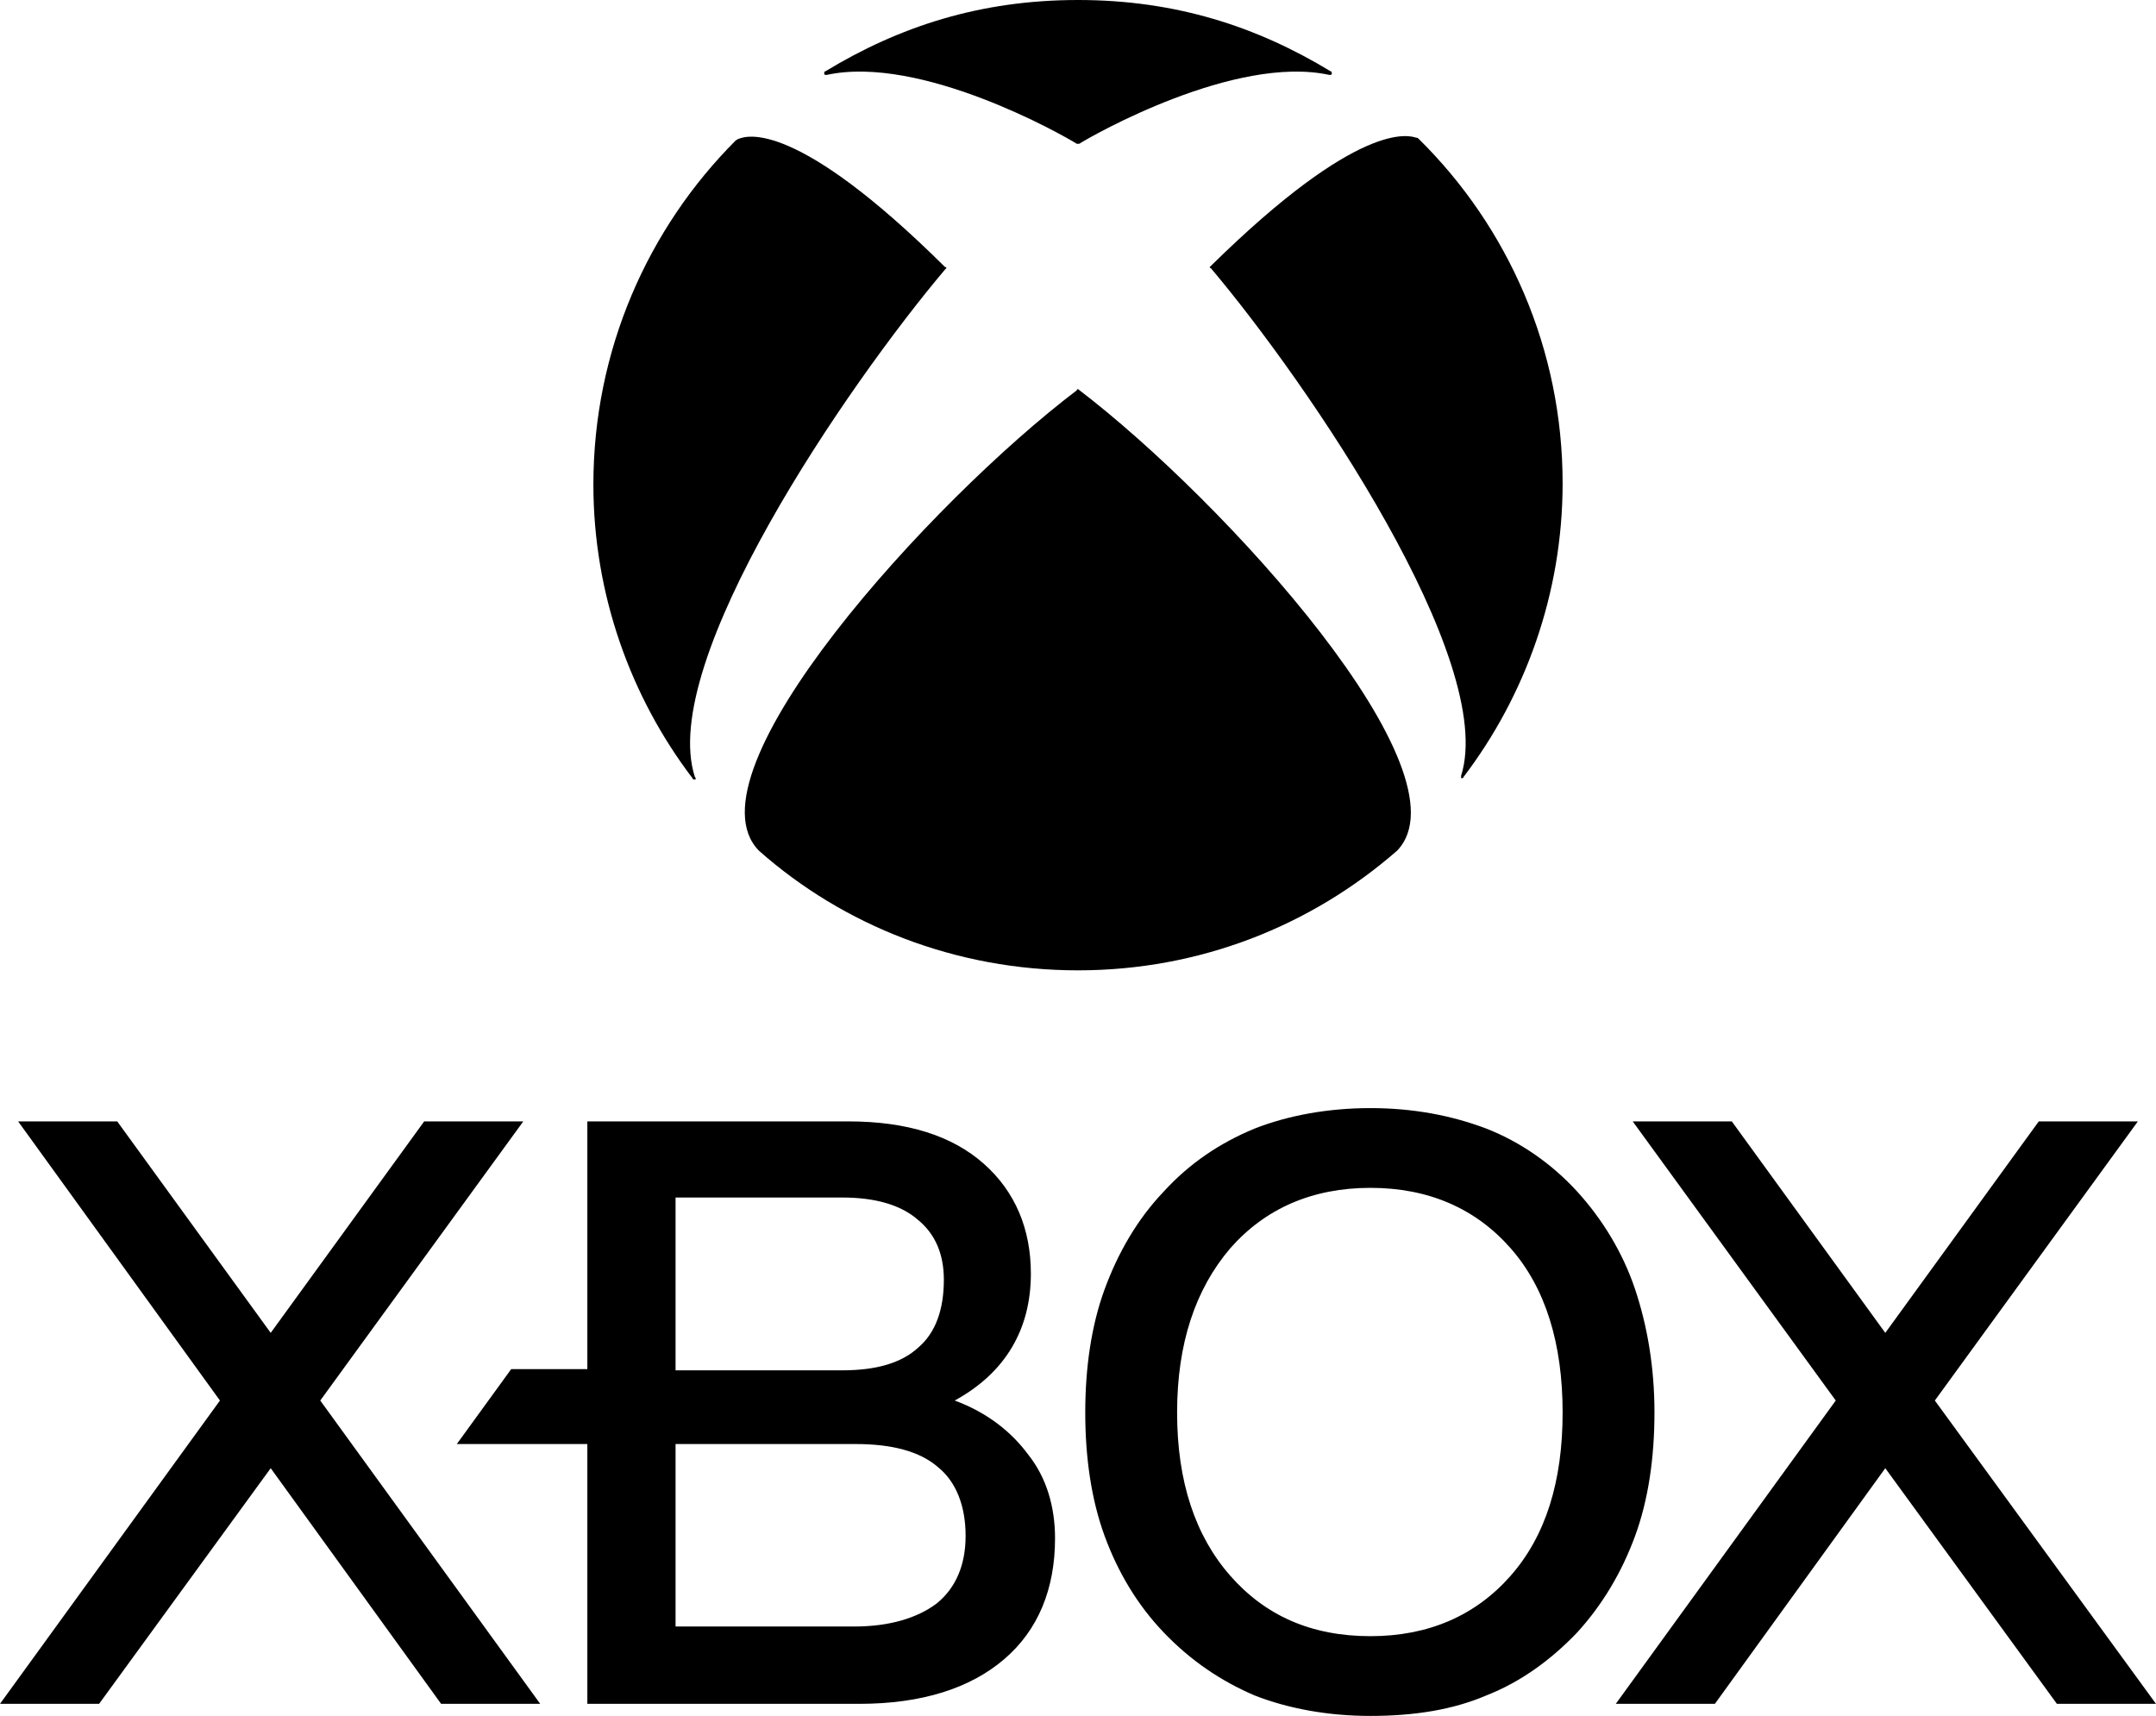
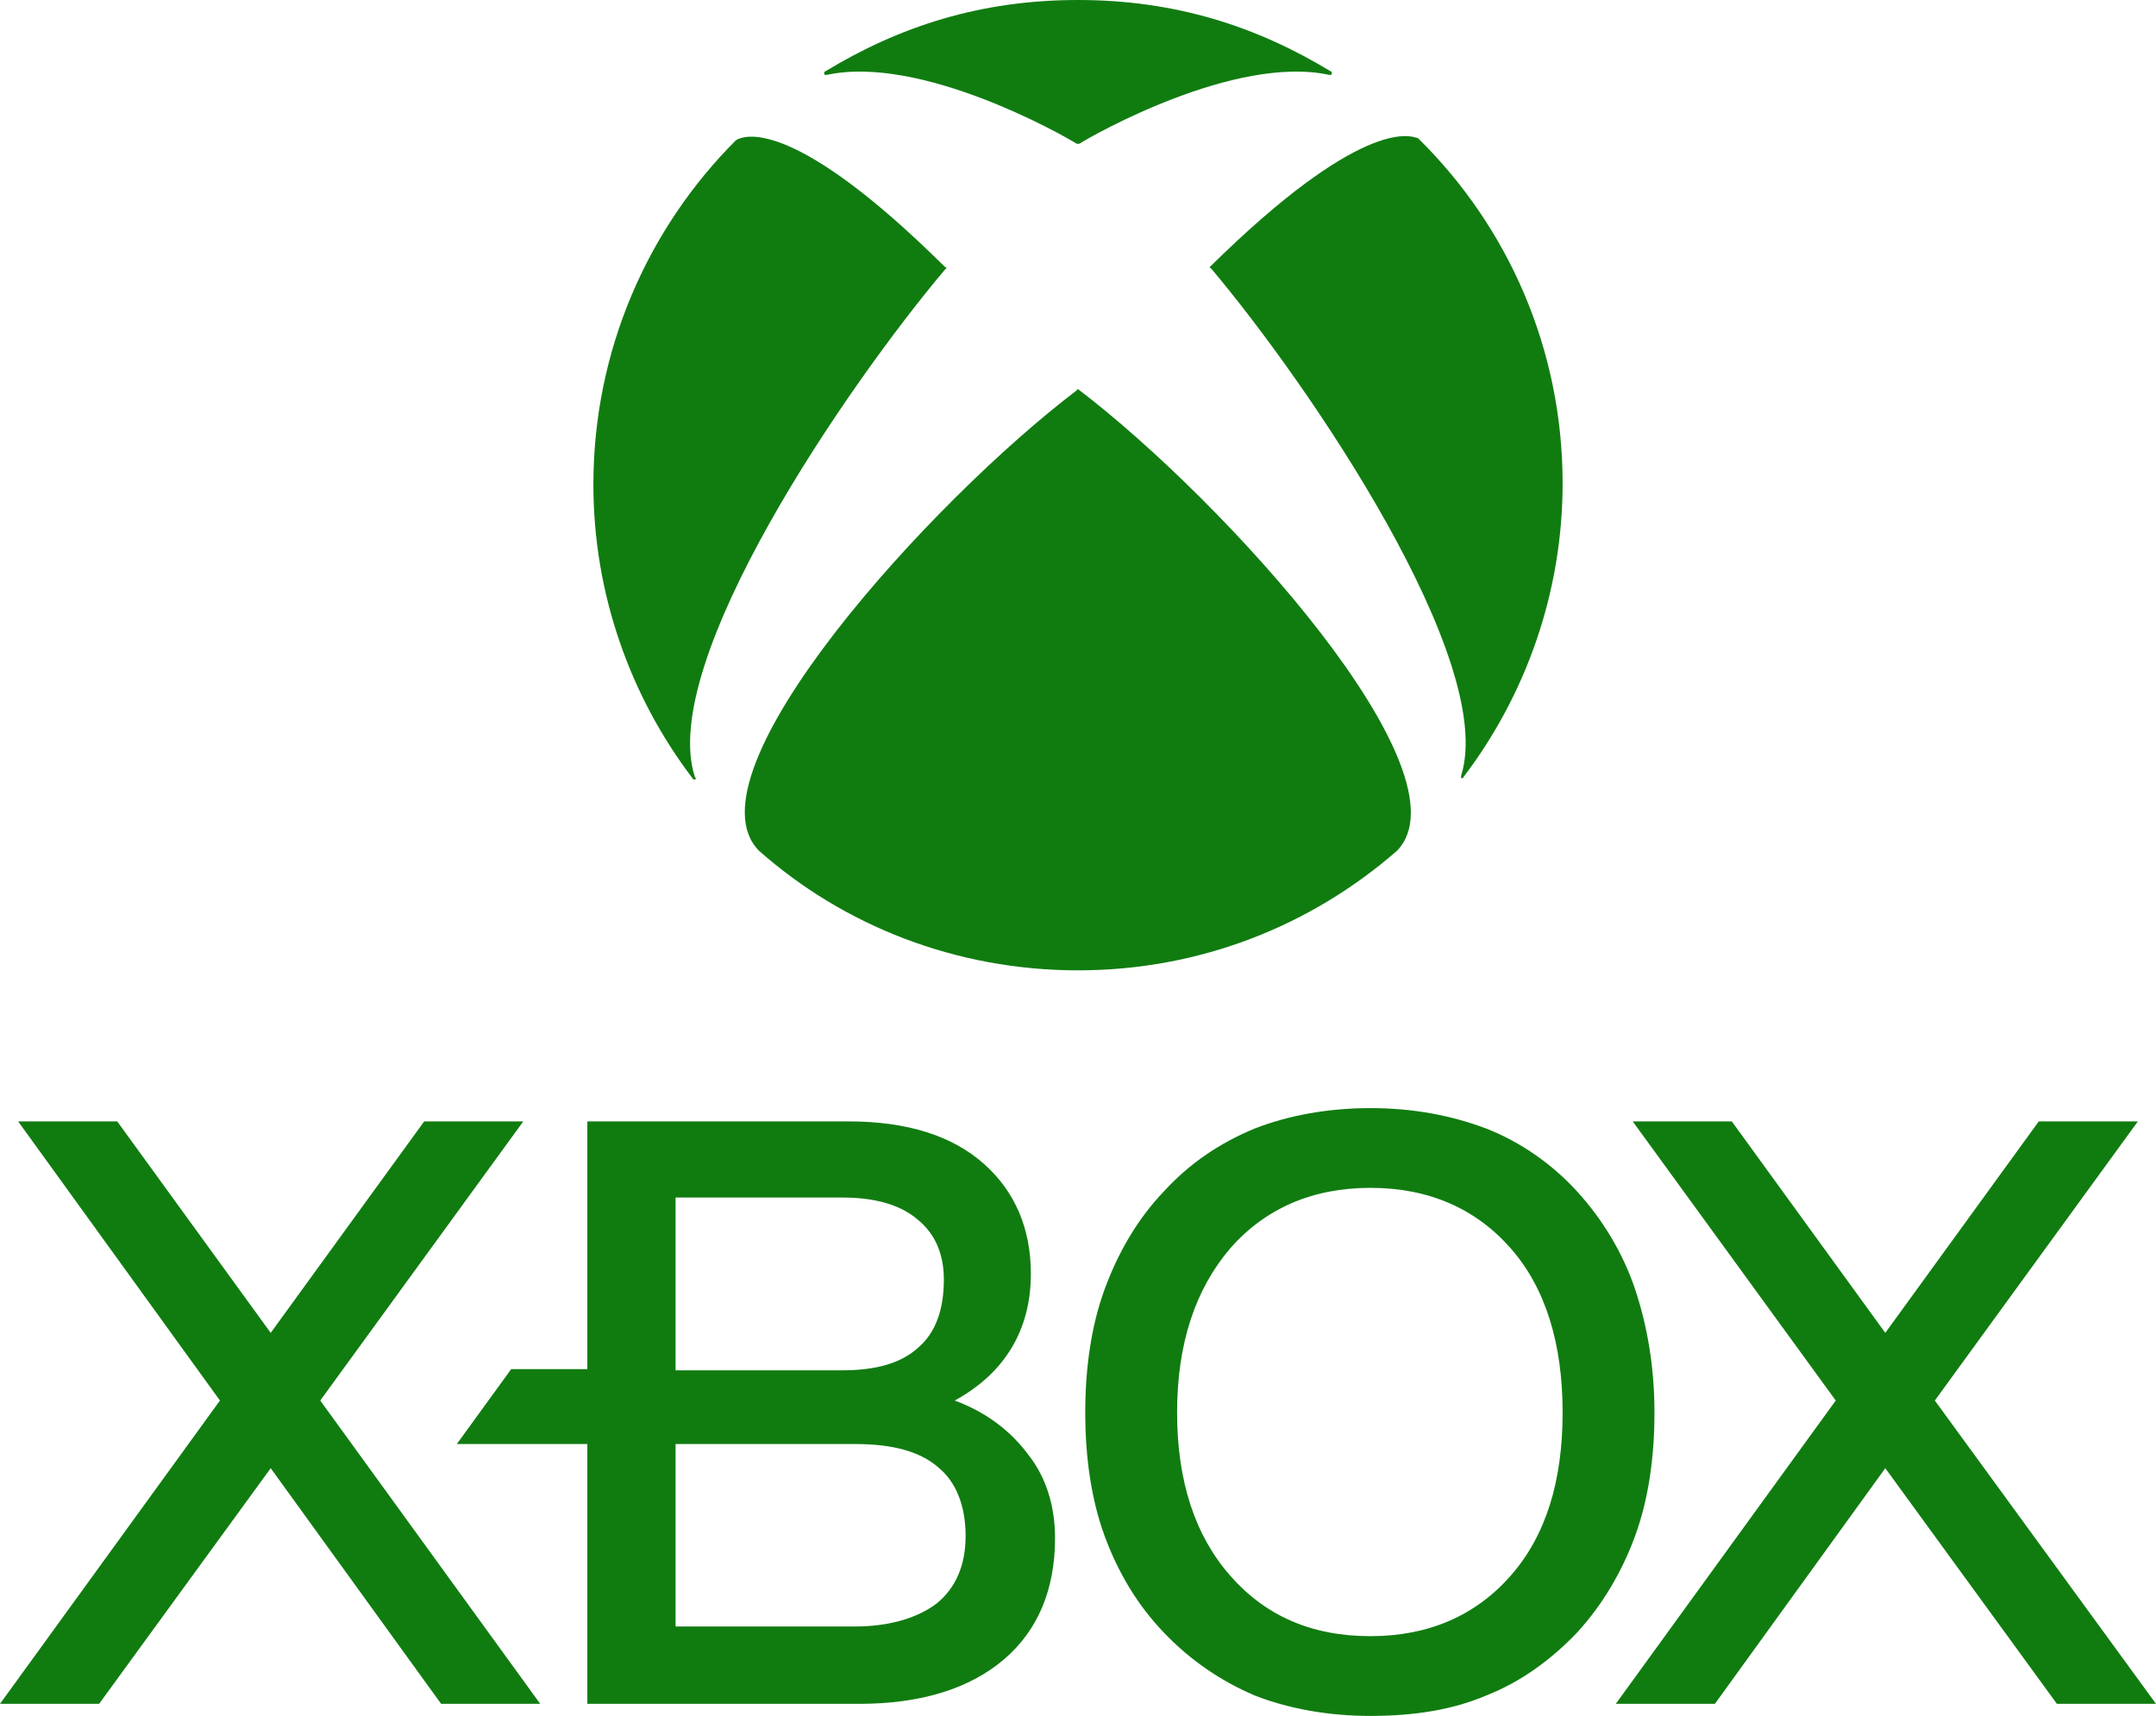
- <svg xmlns="http://www.w3.org/2000/svg" version="1.1" id="Layer_1" x="0px" y="0px" width="713.6px" height="568px" viewBox="0 0 713.6 568" style="enable-background:new 0 0 713.6 568;" xml:space="preserve">
-   <g>
-     <path d="M178.8,564H146l-56.4-78l-56.8,78H0l72.8-100.4L6,371.2h32.8l50.8,70l50.8-70h32.8L106,463.6L178.8,564z M349.2,509.2   c0,16.8-5.6,30.4-16.8,40s-27.2,14.8-48,14.8h-90v-86h-43.2l18-24.8h25.2v-82h86.4c19.6,0,34.4,4.8,44.8,14s15.6,21.6,15.6,36.4   c0,18.4-8.4,32.8-25.2,42c10.8,4,18.8,10.4,24.4,18C346.4,489.2,349.2,498.8,349.2,509.2z M223.6,453.6h55.2   c11.2,0,19.6-2.4,25.2-7.6c5.6-4.8,8.4-12.4,8.4-22.4c0-8.4-2.8-15.2-8.8-20c-5.6-4.8-14-7.2-24.8-7.2h-55.2L223.6,453.6   L223.6,453.6z M319.6,508.4c0-10-3.2-18-9.2-22.8c-6-5.2-15.2-7.6-27.2-7.6h-59.6v60.4h59.2c11.6,0,20.8-2.8,27.2-7.6   C316.4,525.6,319.6,518,319.6,508.4L319.6,508.4z M547.6,467.6c0,14.8-2,28.8-6.4,40.8c-4.4,12-10.8,22.8-19.2,32   c-8.8,9.2-18.8,16.4-30,20.8c-11.2,4.8-24,6.8-38.4,6.8c-14,0-27.2-2.4-38.4-6.8c-11.2-4.8-21.2-11.6-30-20.8s-15.2-20-19.6-32   s-6.4-26-6.4-40.8s2-28.8,6.4-40.8s10.8-23.2,19.6-32.4c8.4-9.2,18.4-16,30-20.8c11.2-4.4,24.4-6.8,38.4-6.8s26.8,2.4,38.4,6.8   c11.2,4.4,21.6,11.6,30,20.8s15.2,20.4,19.2,32.4S547.6,452.4,547.6,467.6z M389.6,467.6c0,22.8,6,40.8,17.6,54   c11.6,13.2,26.8,20,46.4,20c19.2,0,34.8-6.8,46.4-20s17.2-31.2,17.2-54s-5.6-41.2-17.2-54.4s-27.2-20-46.4-20s-34.8,6.8-46.4,20   C395.6,426.8,389.6,444.8,389.6,467.6z M640.4,463.6l67.2-92.4h-32.8l-50.8,70l-50.8-70h-32.8l67.2,92.4L534.8,564h32.8l56.4-78   l56.8,78h32.8L640.4,463.6z" />
-     <path d="M356.8,128.8C356.8,128.8,357.2,128.8,356.8,128.8c48.4,36.8,130.4,127.2,105.6,152.8c-28.4,24.8-65.2,39.6-105.6,39.6   s-77.6-14.8-105.6-39.6c-25.2-25.6,57.2-116,105.2-152.4C356.4,128.8,356.8,128.8,356.8,128.8z M440.4,23.6   C416,8.8,389.2,0,356.8,0s-59.2,8.8-83.6,23.6c-0.4,0-0.4,0.4-0.4,0.8s0.4,0.4,0.8,0.4c31.2-6.8,78.4,20,82.8,22.8h0.4h0.4   c4.4-2.8,51.6-29.6,82.8-22.8c0.4,0,0.8,0,0.8-0.4S440.8,23.6,440.4,23.6L440.4,23.6z M244.4,46c-0.4,0-0.4,0.4-0.8,0.4   c-29.2,29.2-47.2,69.6-47.2,114c0,36.4,12.4,70.4,32.8,97.2c0,0.4,0.4,0.4,0.8,0.4s0.4-0.4,0-0.8c-12.4-38,50.4-129.6,82.8-168   l0.4-0.4c0-0.4,0-0.4-0.4-0.4C263.6,39.6,247.2,44.8,244.4,46z M400.8,88l-0.4,0.4c0,0,0,0.4,0.4,0.4c32.4,38.4,94.8,130,82.8,168   v0.8c0.4,0,0.8,0,0.8-0.4c20.4-26.8,32.8-60.8,32.8-97.2c0-44.4-18-84.8-47.6-114c-0.4-0.4-0.4-0.4-0.8-0.4   C466.4,44.8,450,39.6,400.8,88z" />
-   </g>
+ <svg xmlns="http://www.w3.org/2000/svg" xml:space="preserve" style="enable-background:new 0 0 713.6 568;" viewBox="0 0 713.6 568" height="568px" width="713.6px" y="0px" x="0px" id="Layer_1" version="1.1">
+   <defs id="defs11">
+ 	
+ 	
+ </defs>
+   <path style="fill:#107c10;fill-opacity:1" d="M 178.8,564 H 146 L 89.6,486 32.8,564 H 0 L 72.8,463.6 6,371.2 h 32.8 l 50.8,70 50.8,-70 h 32.8 L 106,463.6 Z m 170.4,-54.8 c 0,16.8 -5.6,30.4 -16.8,40 -11.2,9.6 -27.2,14.8 -48,14.8 h -90 v -86 h -43.2 l 18,-24.8 h 25.2 v -82 h 86.4 c 19.6,0 34.4,4.8 44.8,14 10.4,9.2 15.6,21.6 15.6,36.4 0,18.4 -8.4,32.8 -25.2,42 10.8,4 18.8,10.4 24.4,18 6,7.6 8.8,17.2 8.8,27.6 z M 223.6,453.6 h 55.2 c 11.2,0 19.6,-2.4 25.2,-7.6 5.6,-4.8 8.4,-12.4 8.4,-22.4 0,-8.4 -2.8,-15.2 -8.8,-20 -5.6,-4.8 -14,-7.2 -24.8,-7.2 h -55.2 z m 96,54.8 c 0,-10 -3.2,-18 -9.2,-22.8 -6,-5.2 -15.2,-7.6 -27.2,-7.6 h -59.6 v 60.4 h 59.2 c 11.6,0 20.8,-2.8 27.2,-7.6 6.4,-5.2 9.6,-12.8 9.6,-22.4 z m 228,-40.8 c 0,14.8 -2,28.8 -6.4,40.8 -4.4,12 -10.8,22.8 -19.2,32 -8.8,9.2 -18.8,16.4 -30,20.8 -11.2,4.8 -24,6.8 -38.4,6.8 -14,0 -27.2,-2.4 -38.4,-6.8 -11.2,-4.8 -21.2,-11.6 -30,-20.8 -8.8,-9.2 -15.2,-20 -19.6,-32 -4.4,-12 -6.4,-26 -6.4,-40.8 0,-14.8 2,-28.8 6.4,-40.8 4.4,-12 10.8,-23.2 19.6,-32.4 8.4,-9.2 18.4,-16 30,-20.8 11.2,-4.4 24.4,-6.8 38.4,-6.8 14,0 26.8,2.4 38.4,6.8 11.2,4.4 21.6,11.6 30,20.8 8.4,9.2 15.2,20.4 19.2,32.4 4,12 6.4,25.6 6.4,40.8 z m -158,0 c 0,22.8 6,40.8 17.6,54 11.6,13.2 26.8,20 46.4,20 19.2,0 34.8,-6.8 46.4,-20 11.6,-13.2 17.2,-31.2 17.2,-54 0,-22.8 -5.6,-41.2 -17.2,-54.4 -11.6,-13.2 -27.2,-20 -46.4,-20 -19.2,0 -34.8,6.8 -46.4,20 -11.6,13.6 -17.6,31.6 -17.6,54.4 z m 250.8,-4 67.2,-92.4 h -32.8 l -50.8,70 -50.8,-70 h -32.8 l 67.2,92.4 -72.8,100.4 h 32.8 l 56.4,-78 56.8,78 h 32.8 z" id="path2" />
+   <path style="fill:#107c10;fill-opacity:1" d="m 356.8,128.8 c 0,0 0.4,0 0,0 48.4,36.8 130.4,127.2 105.6,152.8 -28.4,24.8 -65.2,39.6 -105.6,39.6 -40.4,0 -77.6,-14.8 -105.6,-39.6 -25.2,-25.6 57.2,-116 105.2,-152.4 0,-0.4 0.4,-0.4 0.4,-0.4 z M 440.4,23.6 C 416,8.8 389.2,0 356.8,0 c -32.4,0 -59.2,8.8 -83.6,23.6 -0.4,0 -0.4,0.4 -0.4,0.8 0,0.4 0.4,0.4 0.8,0.4 31.2,-6.8 78.4,20 82.8,22.8 h 0.4 0.4 c 4.4,-2.8 51.6,-29.6 82.8,-22.8 0.4,0 0.8,0 0.8,-0.4 0,-0.4 0,-0.8 -0.4,-0.8 z M 244.4,46 c -0.4,0 -0.4,0.4 -0.8,0.4 -29.2,29.2 -47.2,69.6 -47.2,114 0,36.4 12.4,70.4 32.8,97.2 0,0.4 0.4,0.4 0.8,0.4 0.4,0 0.4,-0.4 0,-0.8 -12.4,-38 50.4,-129.6 82.8,-168 l 0.4,-0.4 c 0,-0.4 0,-0.4 -0.4,-0.4 C 263.6,39.6 247.2,44.8 244.4,46 Z m 156.4,42 -0.4,0.4 c 0,0 0,0.4 0.4,0.4 32.4,38.4 94.8,130 82.8,168 v 0.8 c 0.4,0 0.8,0 0.8,-0.4 20.4,-26.8 32.8,-60.8 32.8,-97.2 0,-44.4 -18,-84.8 -47.6,-114 -0.4,-0.4 -0.4,-0.4 -0.8,-0.4 -2.4,-0.8 -18.8,-6 -68,42.4 z" id="path4" />
</svg>
